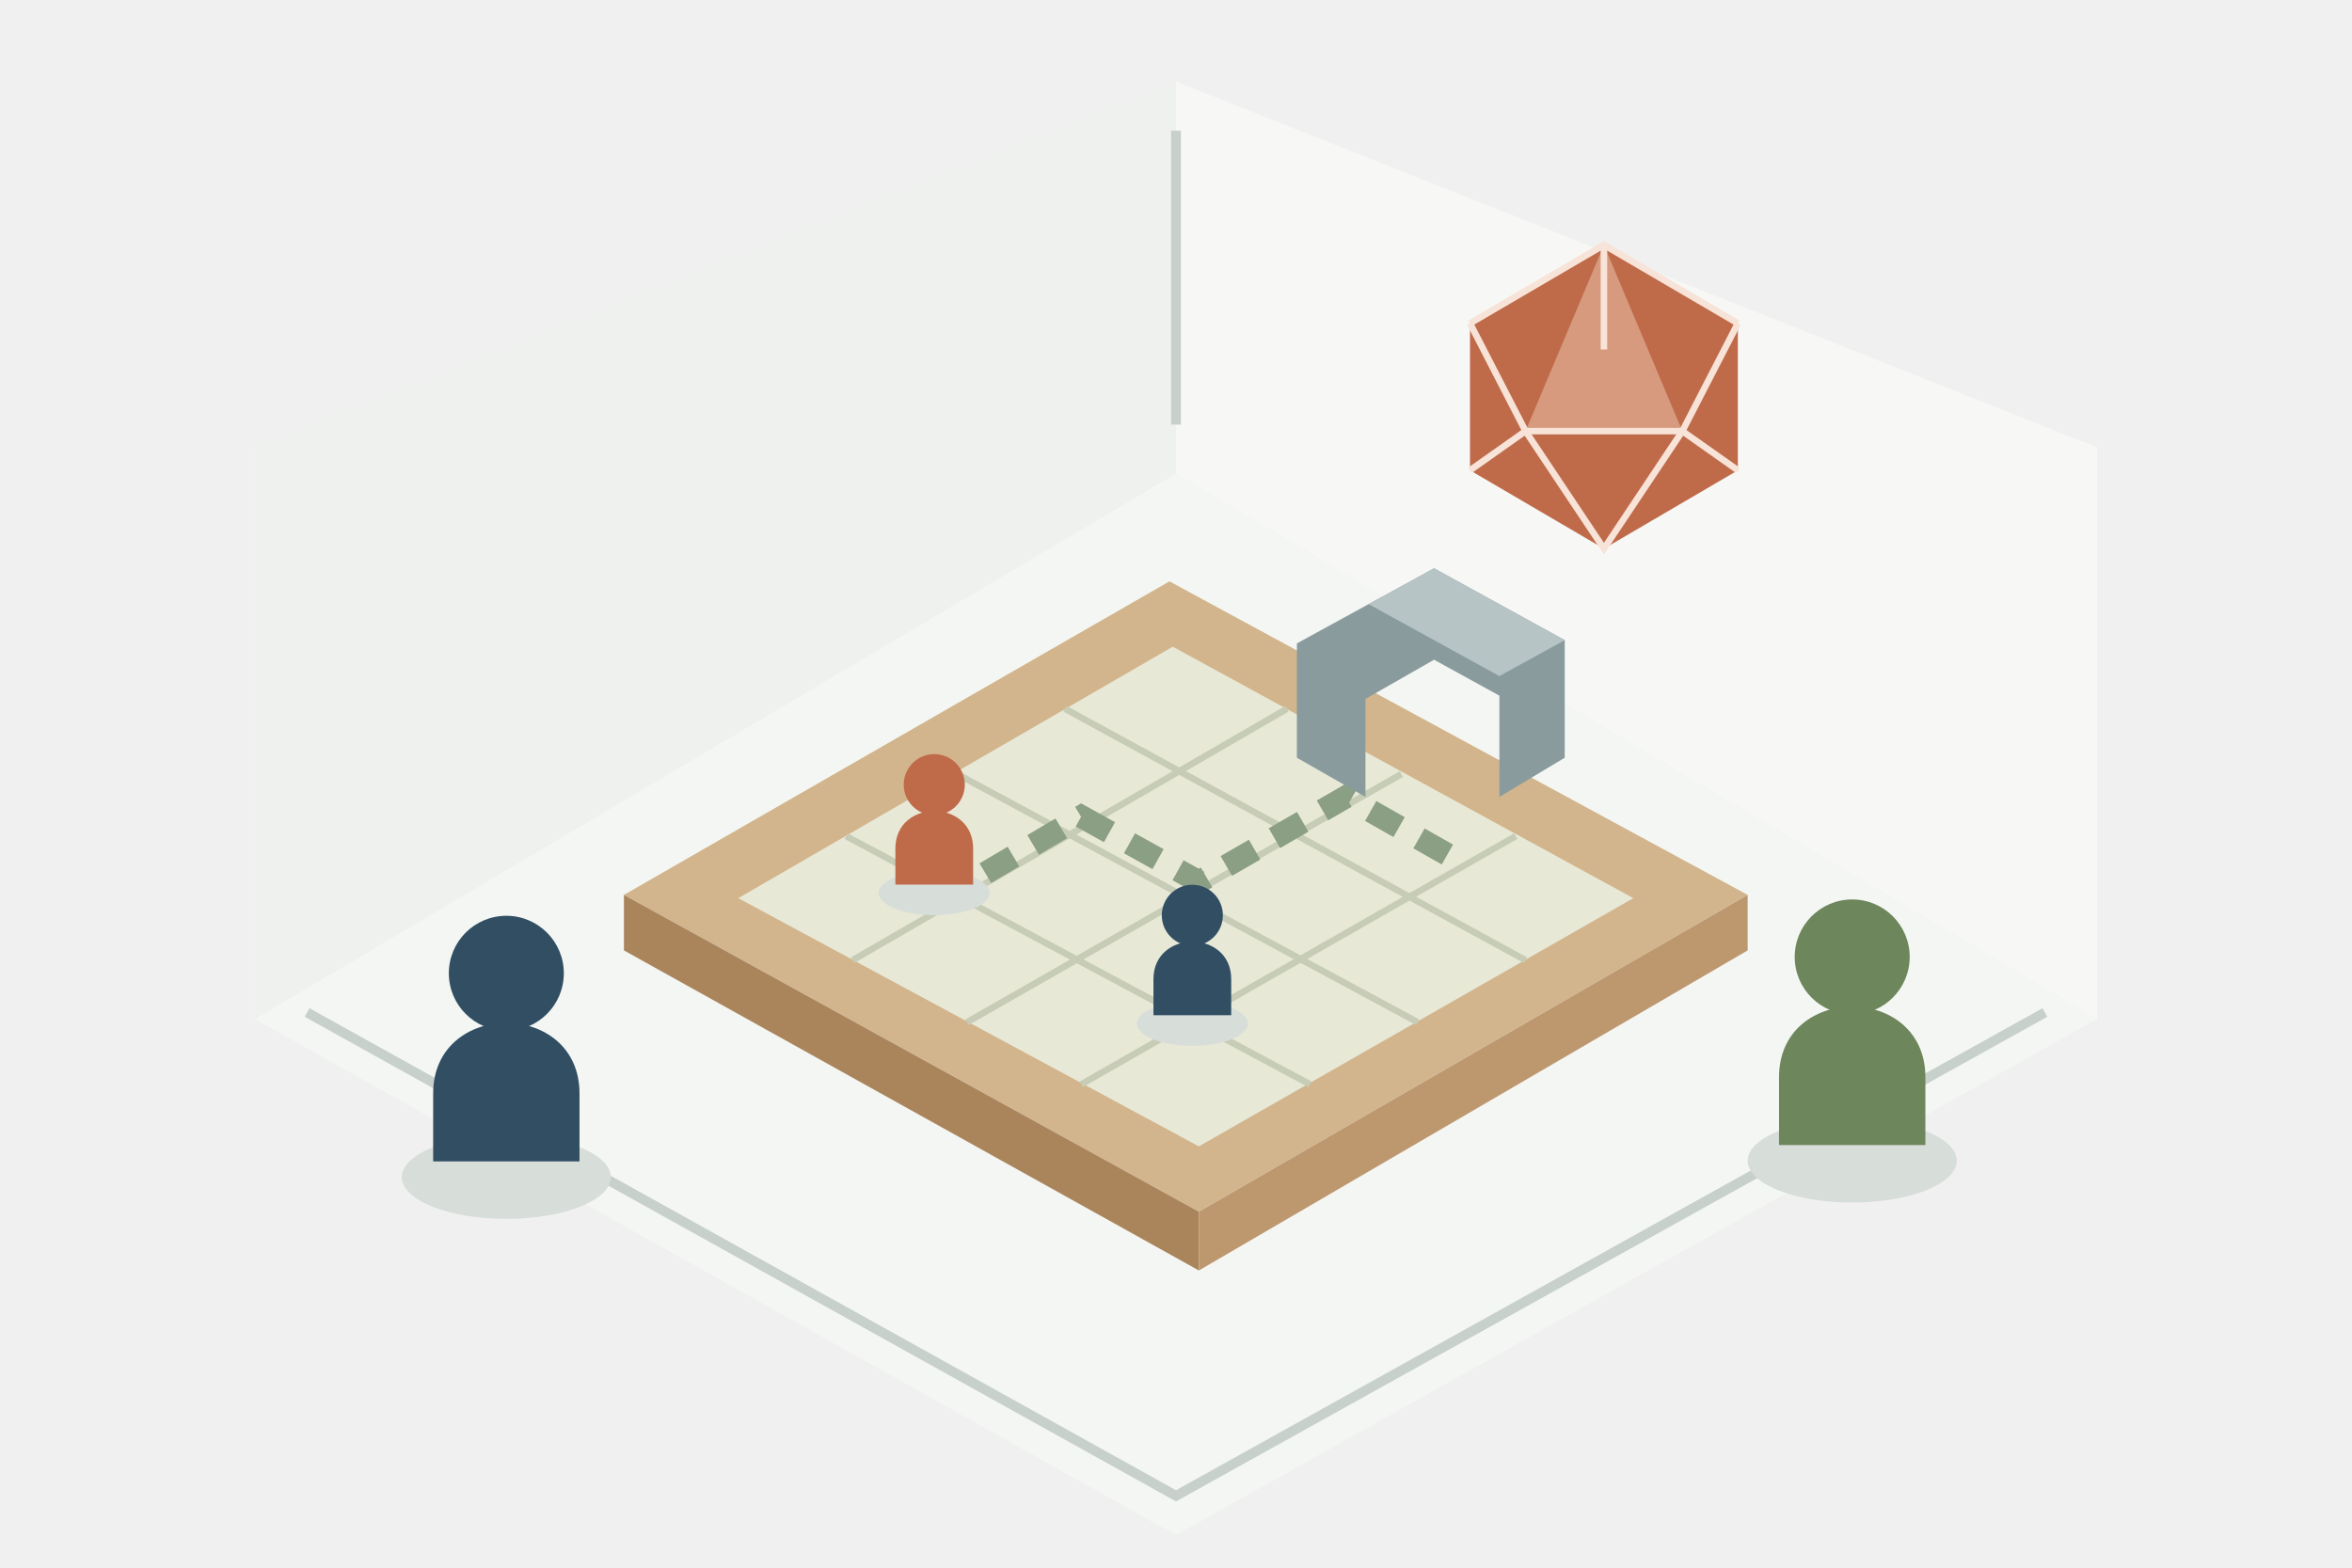
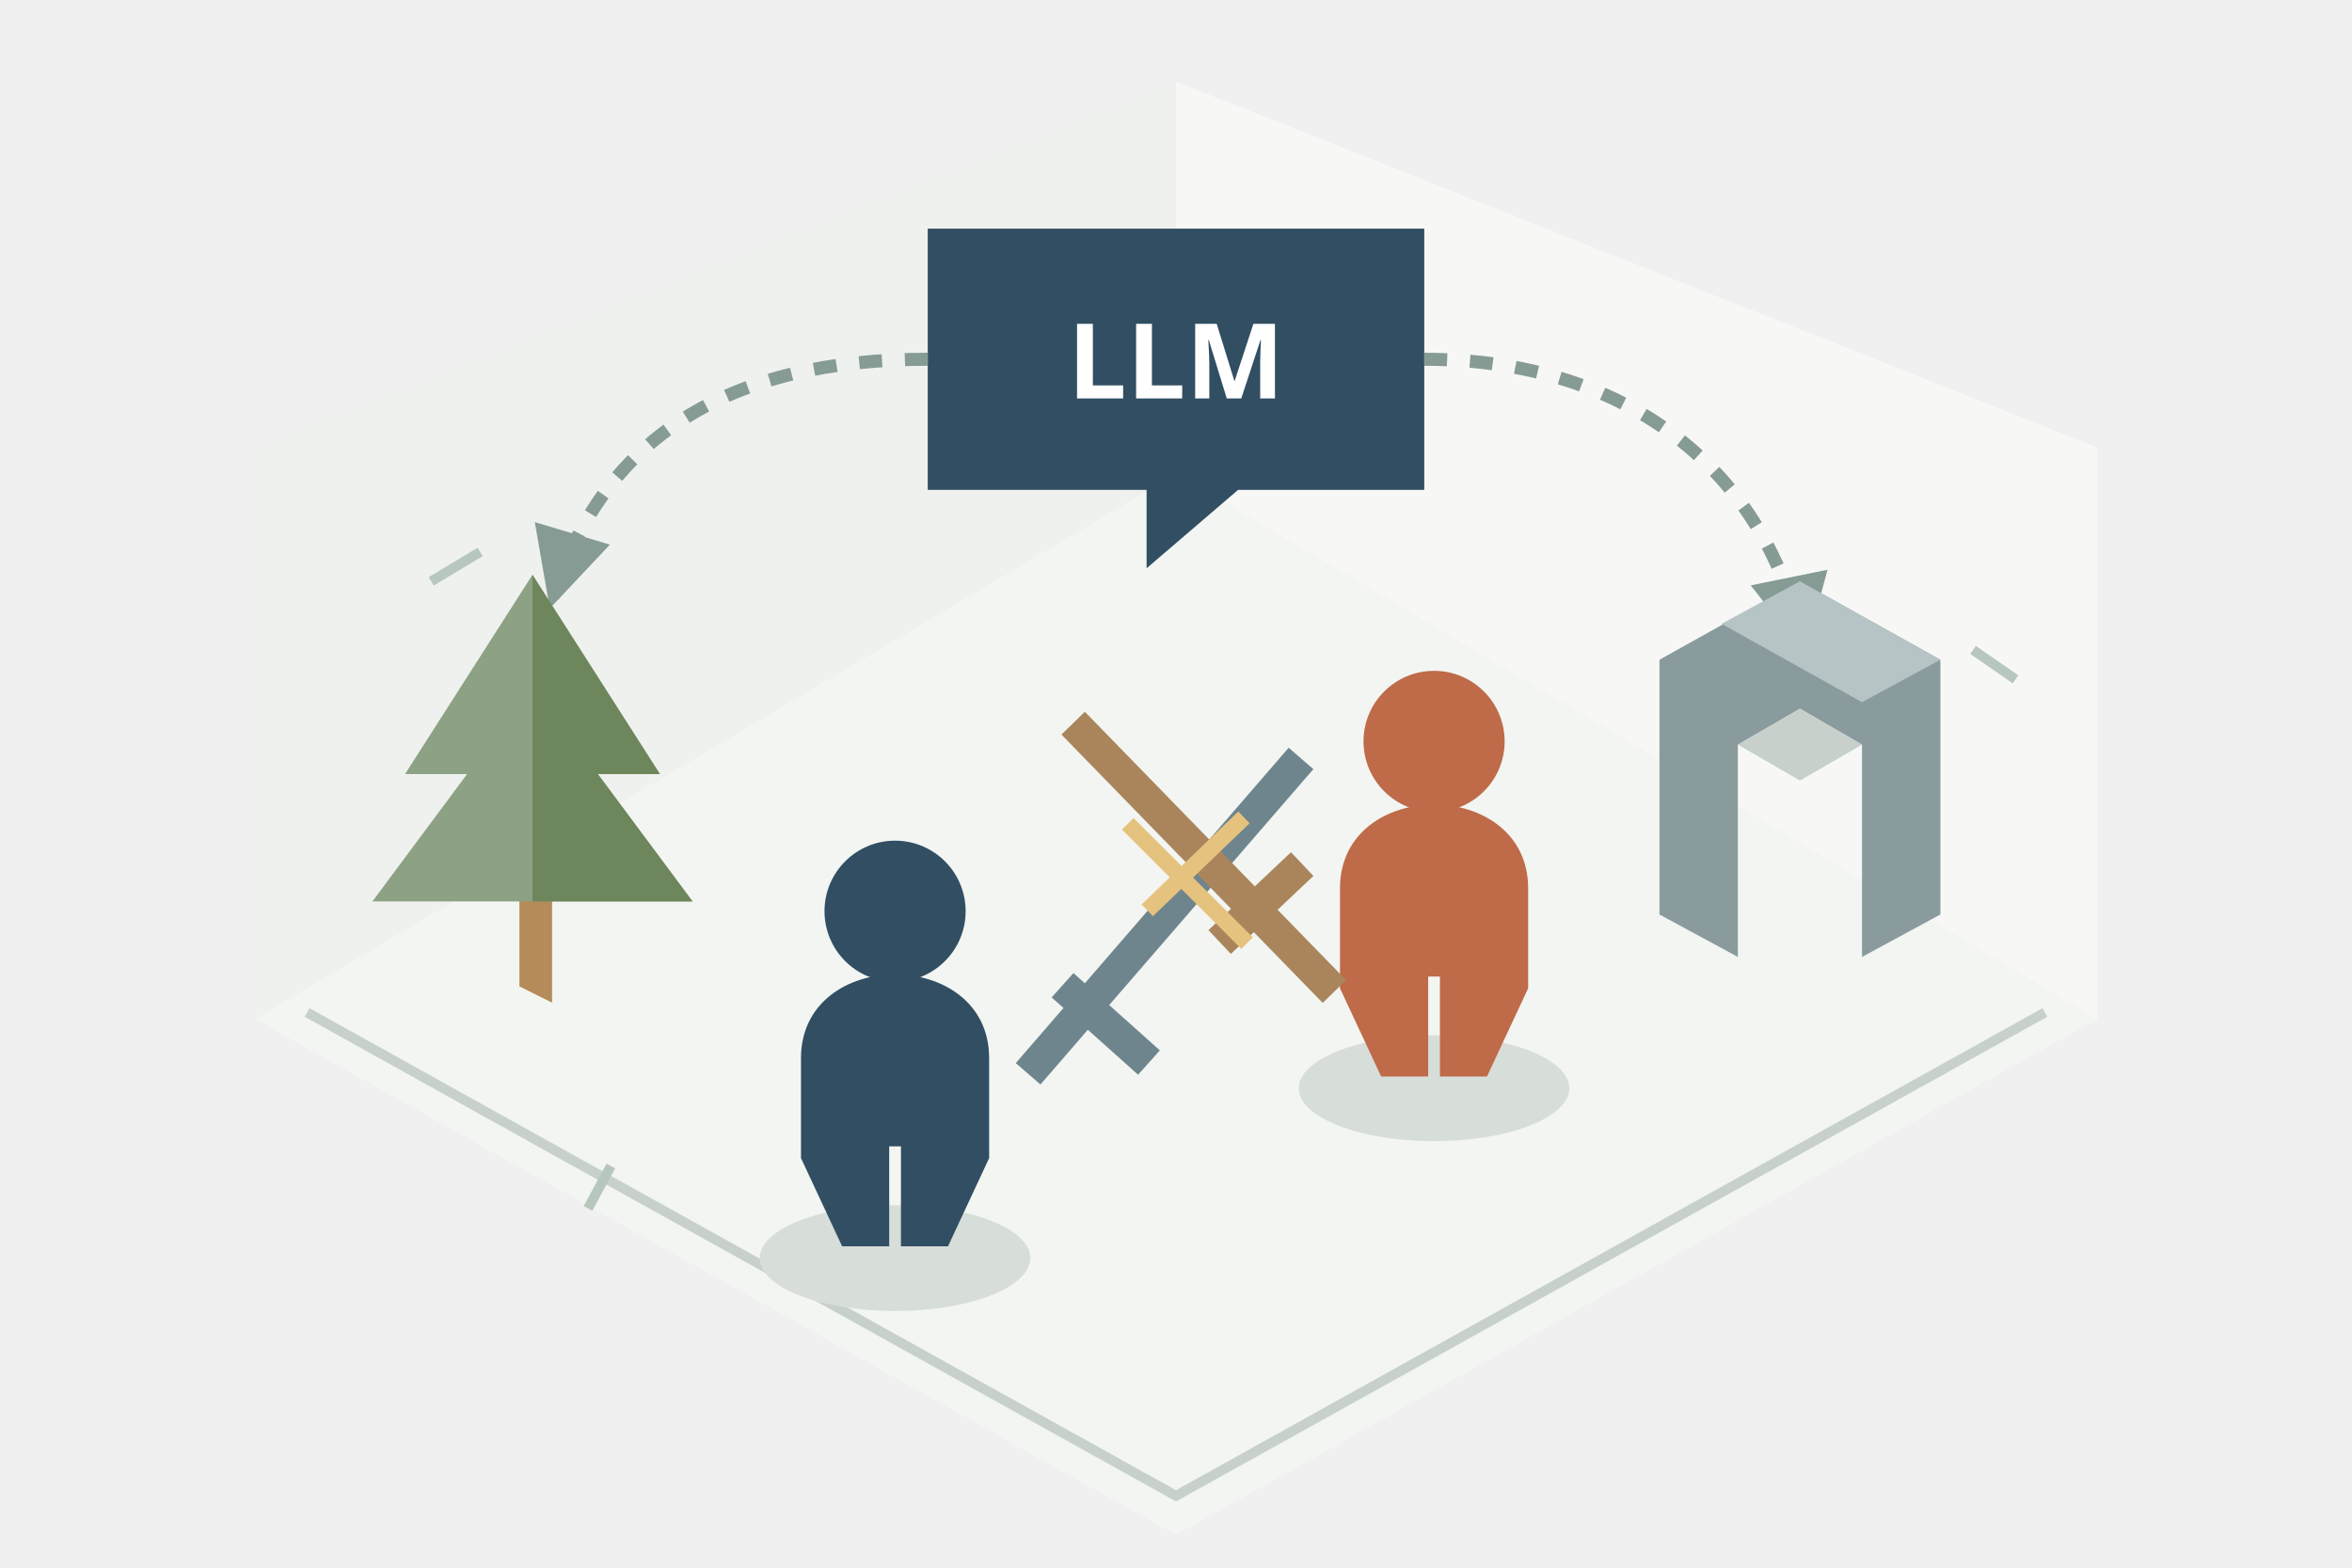
<svg xmlns="http://www.w3.org/2000/svg" viewBox="0 0 720 480" width="720" height="480" role="img" aria-labelledby="title desc">
  <defs>
-     <g id="character">
-       <ellipse cy="24" rx="20" ry="8" fill="#d7ddd8" />
-       <path d="M-14 21V8C-14-10 14-10 14 8V21Z" />
-       <circle cy="-15" r="11" />
+     <marker id="arrow" viewBox="0 0 10 10" refX="9" refY="5" markerWidth="6" markerHeight="6" orient="auto-start-reverse">
+       <path d="M0 0 10 5 0 10Z" fill="#879b95" />
+     </marker>
+     <g id="combatant">
+       <ellipse cy="39" rx="23" ry="9" fill="#d7ddd8" />
+       <path d="M-16 22V5C-16-14 16-14 16 5V22L9 37H1V20H-1V37H-9Z" />
+       <circle cy="-20" r="12" />
    </g>
  </defs>
-   <path d="M78 312 360 145 642 312 360 470Z" fill="#f4f6f3" />
+   <path d="M78 312 360 145 642 312 360 470Z" fill="#f2f5f1" />
  <path d="M78 312V137L360 25V145Z" fill="#eef1ee" />
  <path d="M360 25 642 137V312L360 145Z" fill="#f7f8f6" />
-   <path d="M360 40V130M94 310 360 458 626 310" fill="none" stroke="#c7d0cb" stroke-width="3" />
-   <path d="M191 274 358 178 535 274 367 371Z" fill="#d2b58c" />
-   <path d="M191 274V291L367 389V371Z" fill="#aa855c" />
-   <path d="M367 371 535 274V291L367 389Z" fill="#bd986f" />
-   <path d="M226 275 359 198 500 275 367 351Z" fill="#e8e8d7" />
-   <g fill="none" stroke="#c6ccb6" stroke-width="2">
-     <path d="M259 256 401 332M293 237 434 313M326 217 467 294" />
-     <path d="M261 294 394 217M296 313 429 237M331 332 464 256" />
+   <path d="M94 310 360 458 626 310" fill="none" stroke="#c7d0cb" stroke-width="3" />
+   <path d="M284 70H436V150H379L351 174V150H284Z" fill="#314e63" />
+   <text x="360" y="122" text-anchor="middle" fill="#fff" font-family="system-ui, sans-serif" font-size="32" font-weight="600">LLM</text>
+   <g fill="none" stroke="#879b95" stroke-width="4" stroke-dasharray="7 7" marker-end="url(#arrow)">
+     <path d="M284 110C223 110 184 134 169 184" />
+     <path d="M436 110C498 110 541 144 552 198" />
  </g>
-   <path d="M287 276 331 250 367 270 412 244 449 265" fill="none" stroke="#8b9f85" stroke-width="7" stroke-dasharray="10 7" />
-   <path d="M397 232V197L439 174 479 196V232L459 244V213L439 202 418 214V244Z" fill="#8a9b9e" />
-   <path d="M439 174 479 196 459 207 419 185Z" fill="#b7c4c5" />
-   <use href="#character" transform="translate(286 253) scale(.85)" fill="#bf6a49" />
-   <use href="#character" transform="translate(365 293) scale(.85)" fill="#314e63" />
-   <use href="#character" transform="translate(155 322) scale(1.6)" fill="#314e63" />
-   <use href="#character" transform="translate(567 317) scale(1.6)" fill="#6d865b" />
-   <g transform="translate(491 117)">
-     <path d="M0-42 41-18 41 27 0 51-41 27-41-18Z" fill="#bf6a49" />
-     <path d="M0-42 24 15-24 15Z" fill="#d79a7e" />
-     <path d="M-41-18-24 15-41 27M41-18 24 15 41 27M-24 15 0 51 24 15" fill="none" stroke="#f7e3d7" stroke-width="2" />
-     <path d="M-24 15H24M-41-18 0-42 41-18M0-42V-10" fill="none" stroke="#f7e3d7" stroke-width="2" />
+   <g transform="translate(163 237)">
+     <path d="M-4 0V65L6 70V0Z" fill="#b48b59" />
+     <path d="M0-61-39 0H-20L-49 39H49L20 0H39Z" fill="#8da184" />
+     <path d="M0-61V39H49L20 0H39Z" fill="#6d865b" />
  </g>
+   <g transform="translate(551 237)">
+     <path d="M-43 43V-35L0-59 43-35V43L19 56V-9L0-20-19-9V56Z" fill="#8a9b9e" />
+     <path d="M0-59 43-35 19-22-24-46Z" fill="#b7c4c5" />
+     <path d="M0-20 19-9 0 2-19-9Z" fill="#c7d0cb" />
+   </g>
+   <use href="#combatant" transform="translate(274 315) scale(1.8)" fill="#314e63" />
+   <use href="#combatant" transform="translate(439 263) scale(1.8)" fill="#bf6a49" />
+   <g fill="none" stroke-linecap="square">
+     <path d="M318 325 395 236M329 305 348 322" stroke="#6f858e" stroke-width="10" />
+     <path d="M405 300 332 225M377 285 395 268" stroke="#aa855c" stroke-width="10" />
+     <path d="M347 254 380 287M353 277 379 252" stroke="#e5c27d" stroke-width="5" />
+   </g>
+   <path d="M132 178 147 169M604 199 617 208M187 357 180 370" fill="none" stroke="#b7c7be" stroke-width="3" />
</svg>
